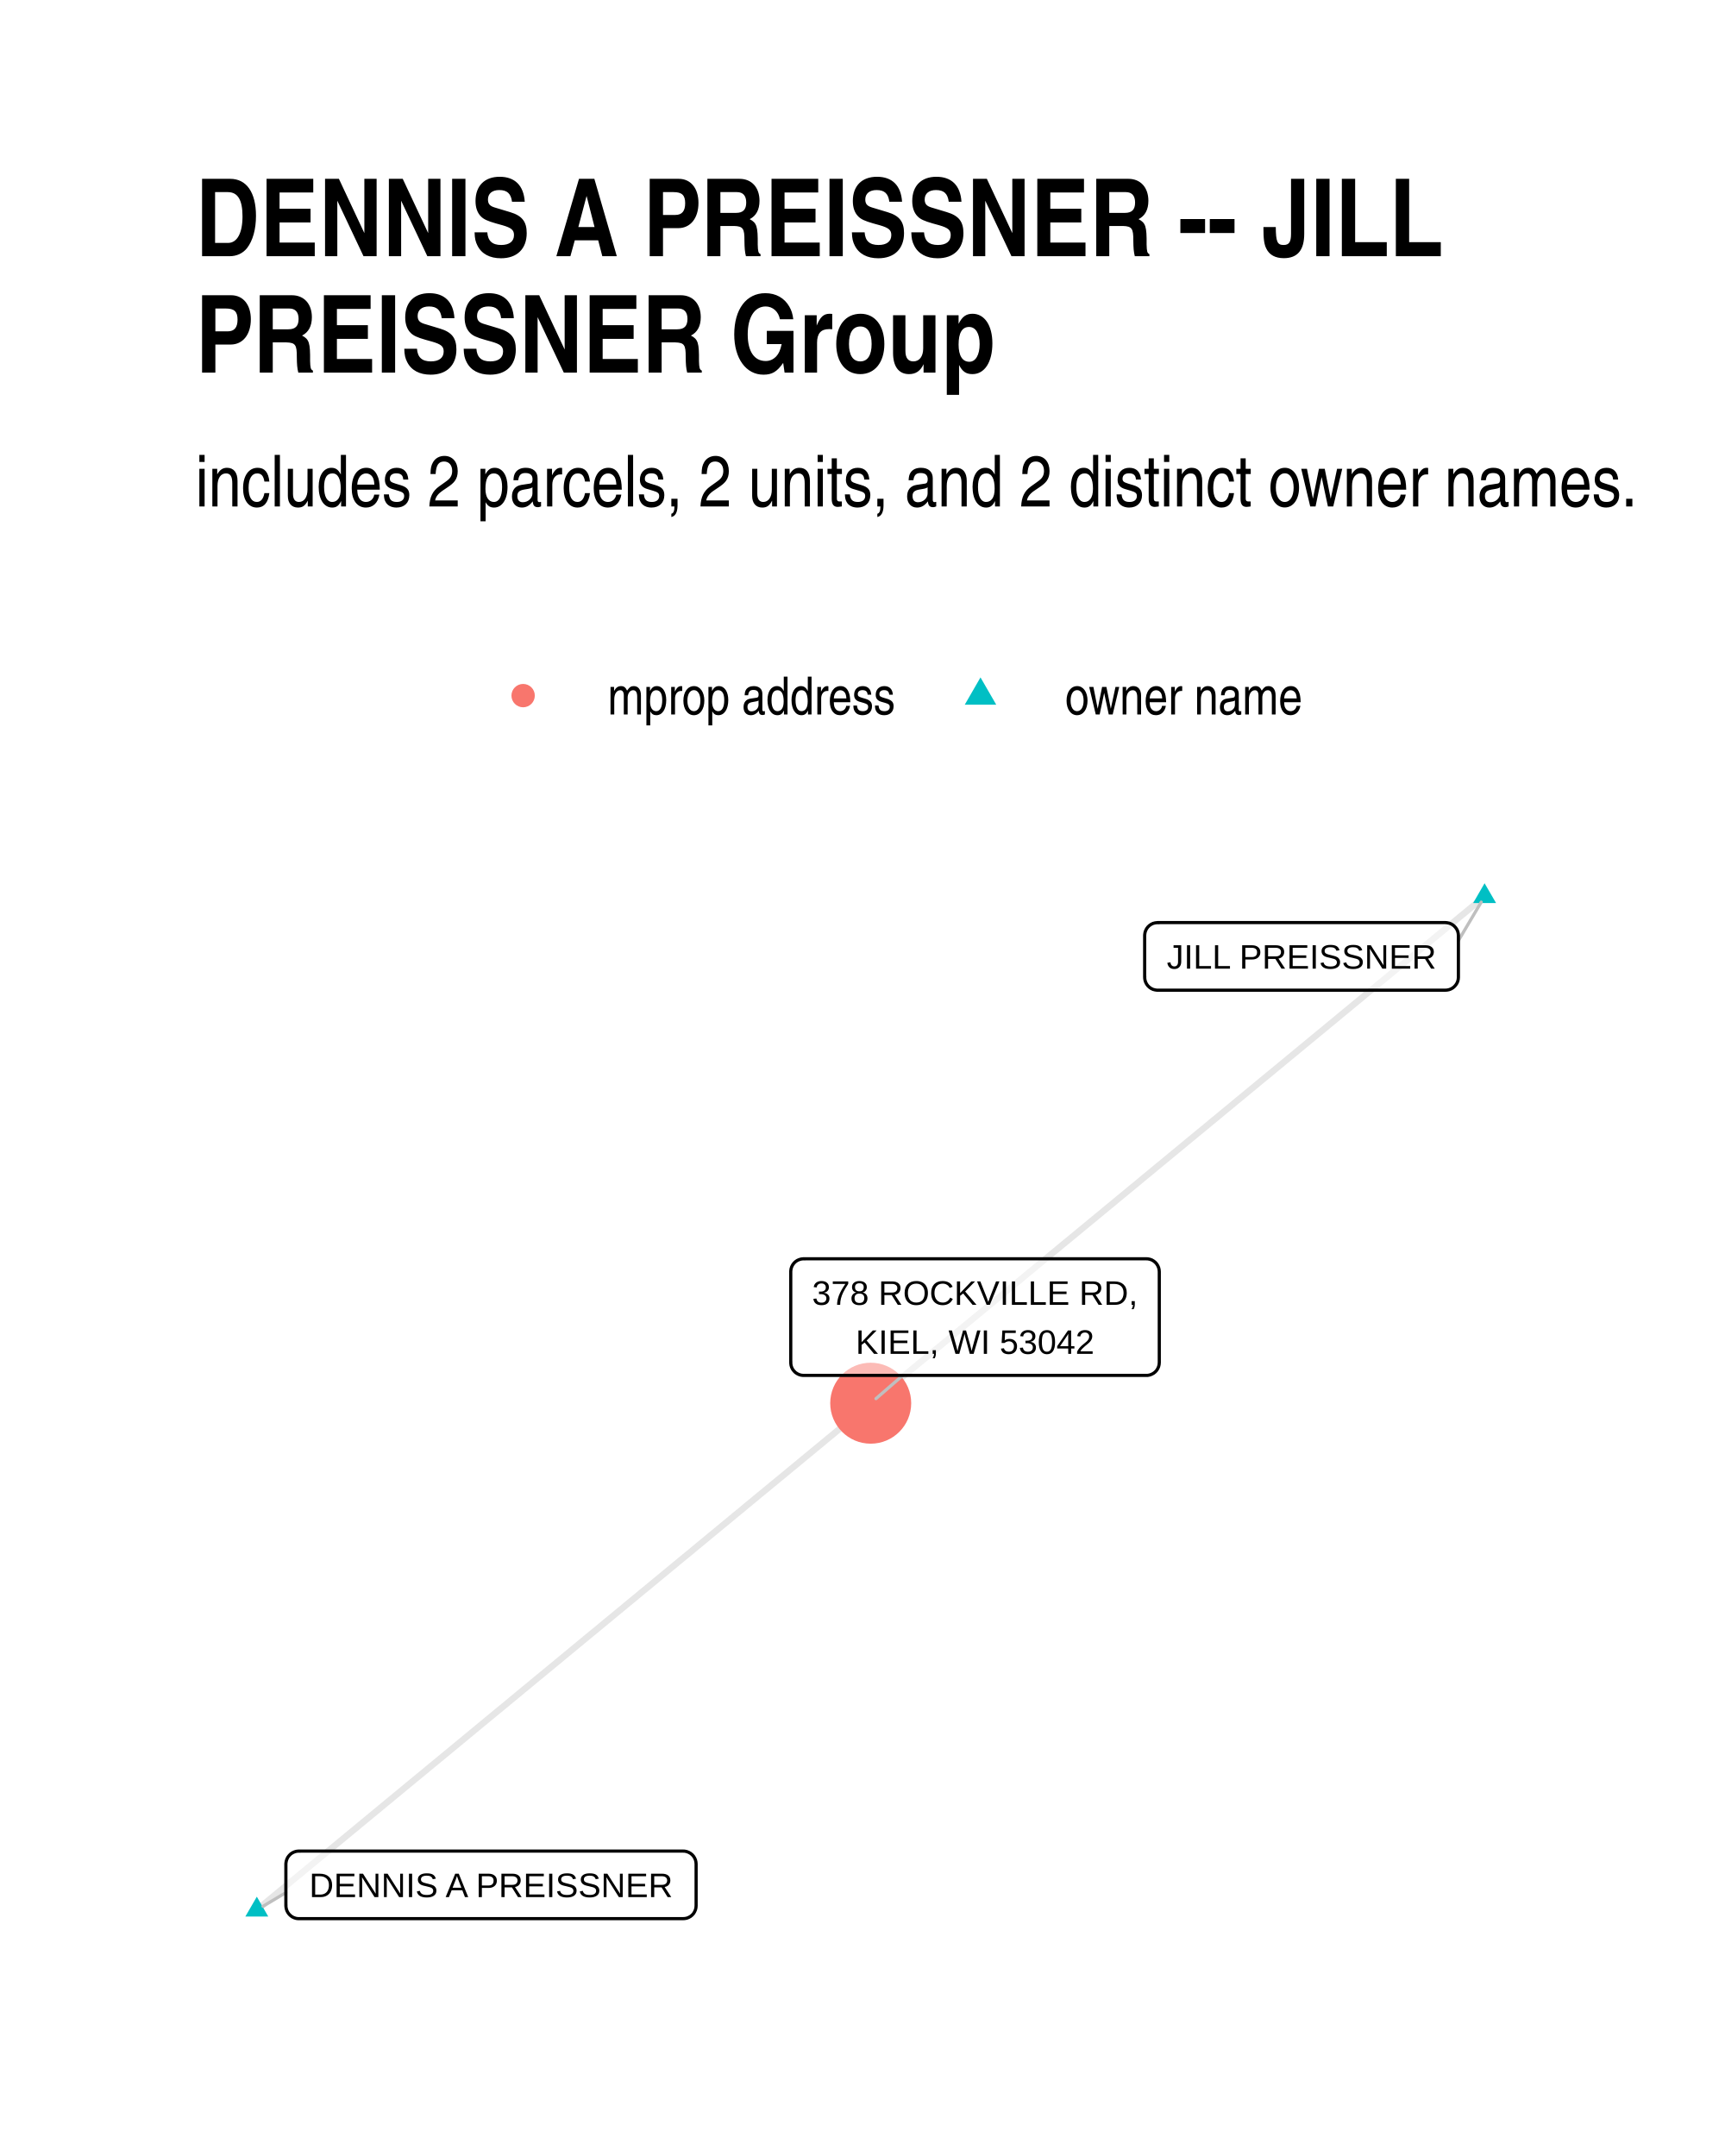
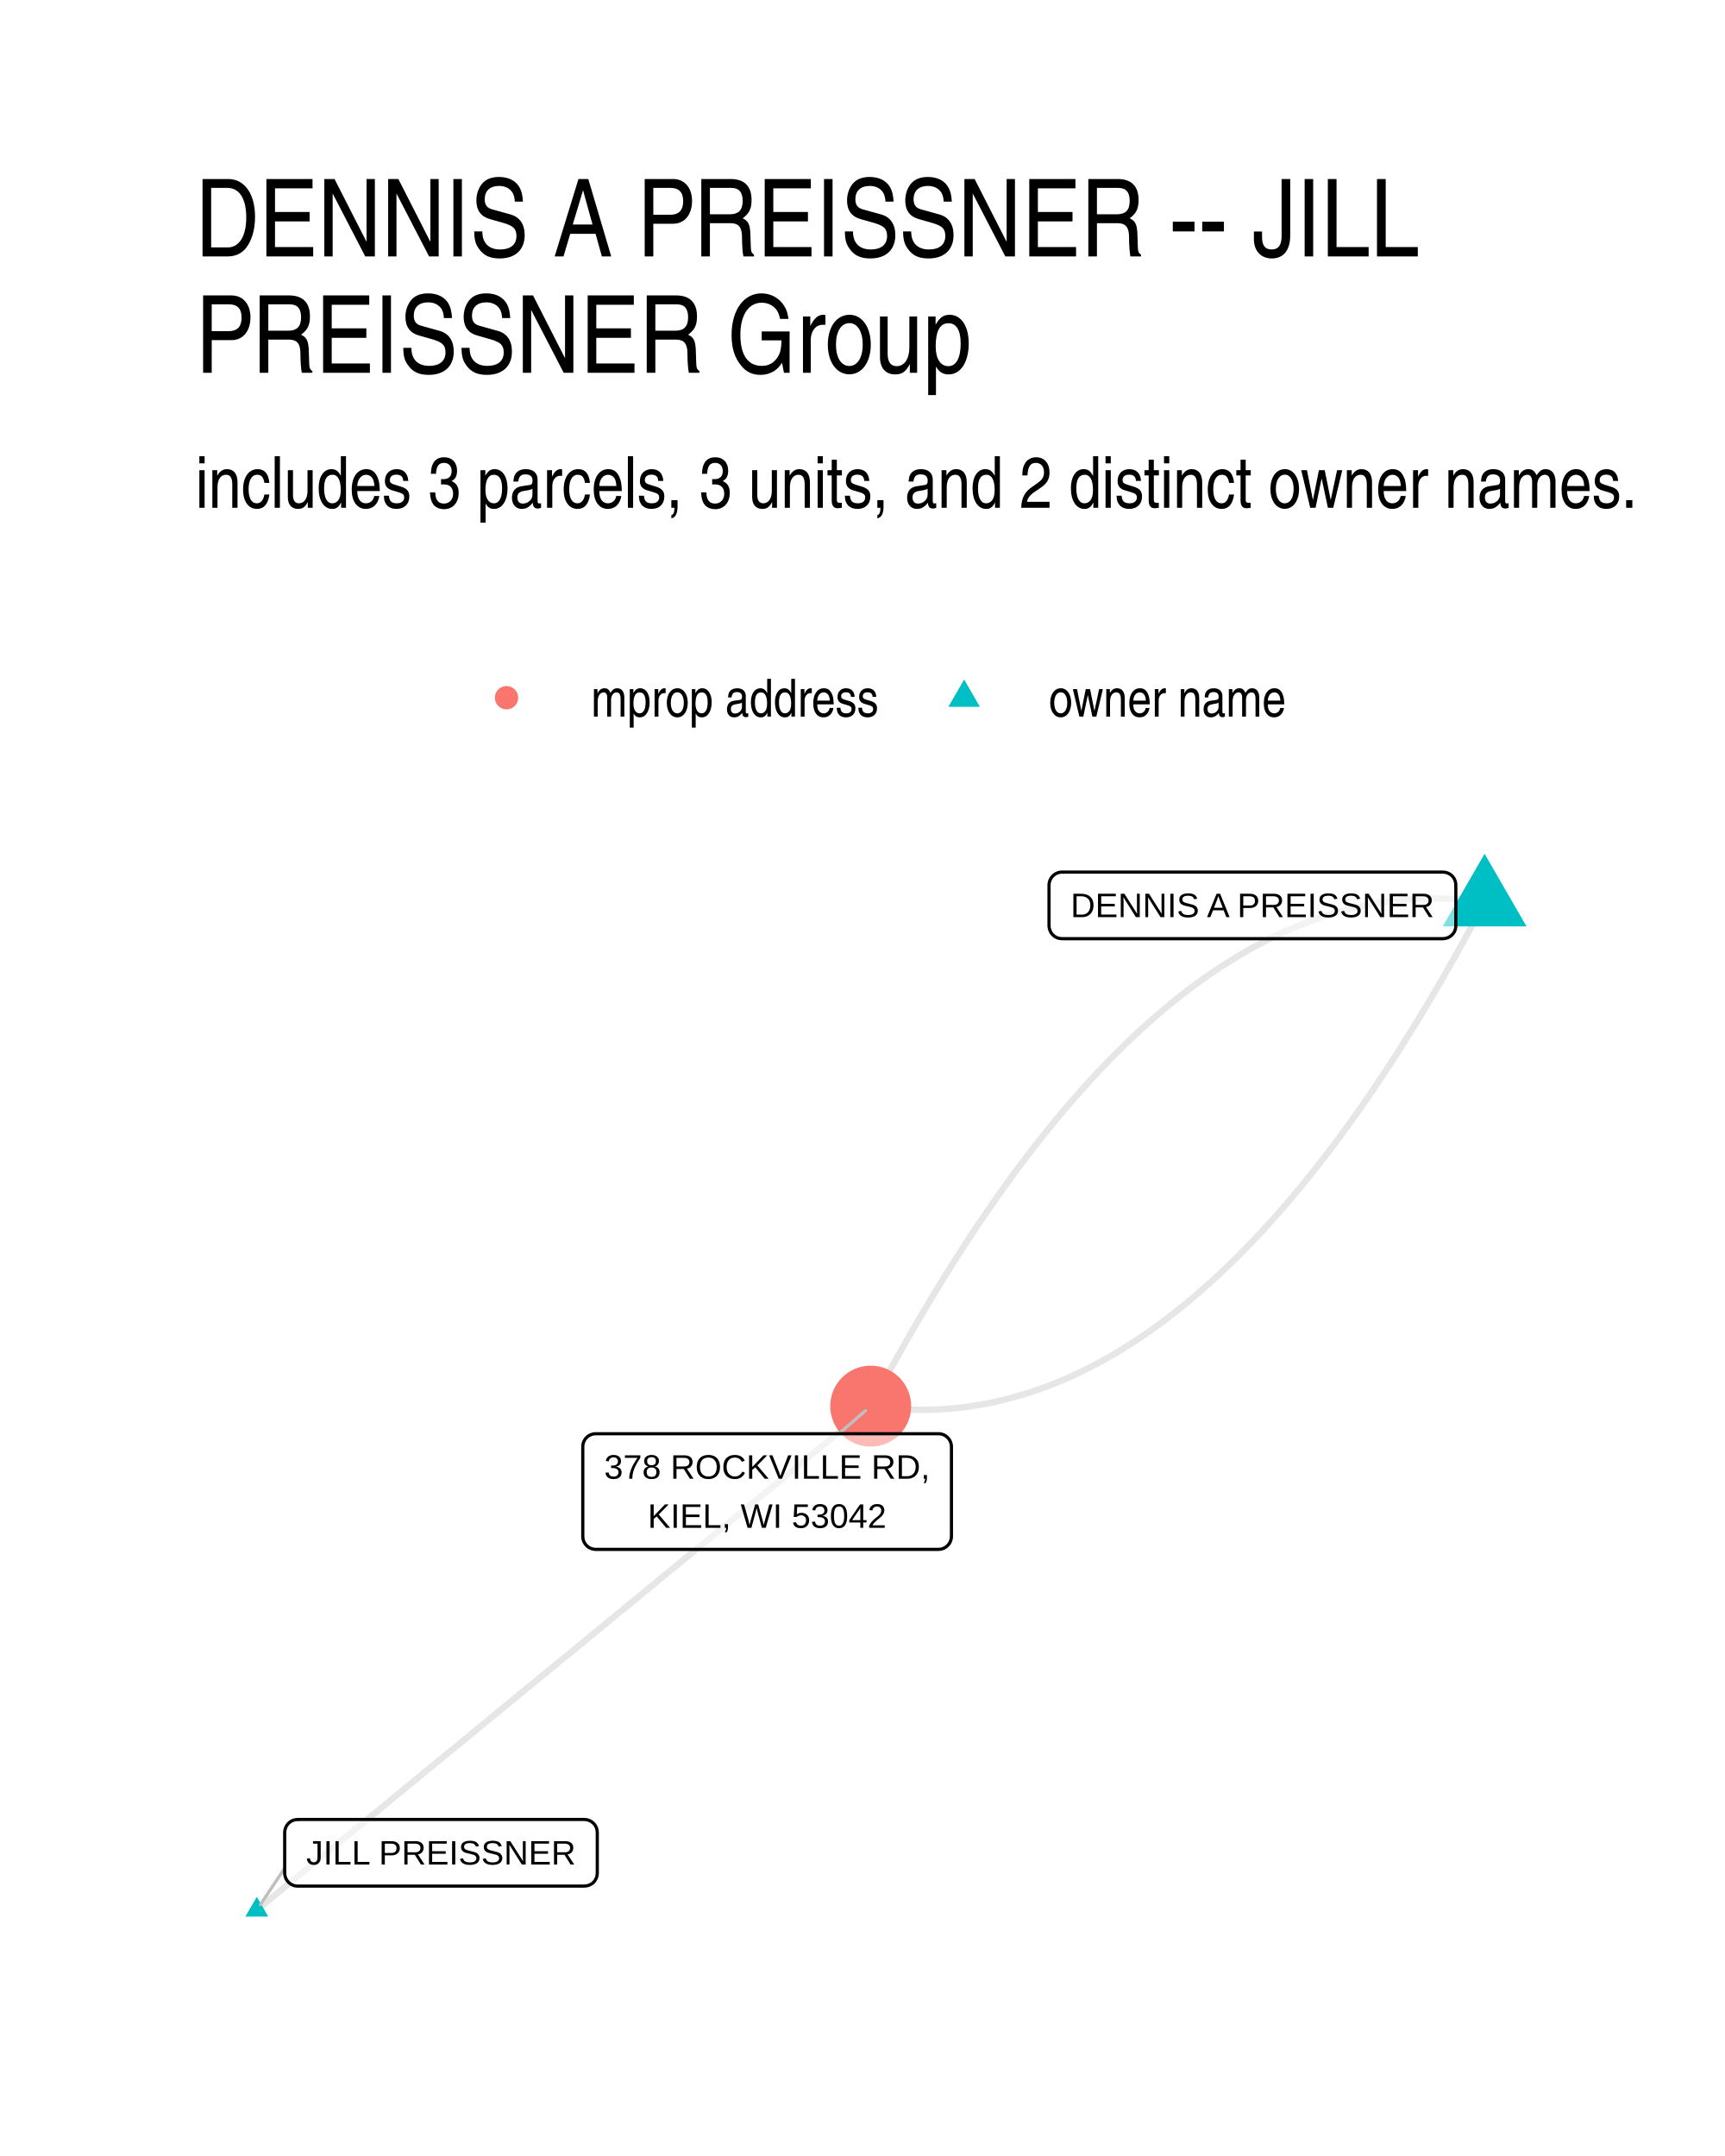
- <svg xmlns="http://www.w3.org/2000/svg" width="384" height="480" class="svglite" viewBox="0 0 288 360">
-   <defs>
-     <style>.svglite line,.svglite polyline,.svglite polygon,.svglite path,.svglite circle{fill:none;stroke:#000000;stroke-linecap:round;stroke-linejoin:round;stroke-miterlimit:10.00}</style>
-   </defs>
-   <rect width="100%" height="100%" style="stroke-linecap:round;stroke-linejoin:round;stroke-miterlimit:10.00;stroke:none;fill:#FFFFFF" />
-   <defs>
-     <clipPath id="cpMC4wMHwyODguMDB8MC4wMHwzNjAuMDA=">
-       <path d="M0 0h288v360H0z" />
-     </clipPath>
-   </defs>
-   <g clip-path="url(#cpMC4wMHwyODguMDB8MC4wMHwzNjAuMDA=)">
-     <path d="M0 0h288v360H0z" style="stroke-width:1.07;stroke:none;fill:#FFFFFF" />
-   </g>
-   <defs>
-     <clipPath id="cpMzIuNjN8MjU4LjExfDE0MS4yMnwzMjcuMzc=">
-       <path d="M32.63 141.22h225.48v186.15H32.63z" />
-     </clipPath>
-   </defs>
-   <g clip-path="url(#cpMzIuNjN8MjU4LjExfDE0MS4yMnwzMjcuMzc=)">
-     <path d="m247.86 149.69-1.03.85-1.04.85-1.03.86-1.04.85-1.03.86-1.04.85-1.03.86-1.04.85-1.03.86-1.04.85-1.04.86-1.03.85-1.04.86-1.03.85-1.04.86-1.03.85-1.04.86-1.03.85-1.04.85-1.03.86-1.04.85-1.03.86-1.04.85-1.03.86-1.04.85-1.03.86-1.04.85-1.04.86-1.03.85-1.04.86-1.03.85-1.04.86-1.03.85-1.04.86-1.03.85-1.04.85-1.03.86-1.04.85-1.03.86-1.04.85-1.03.86-1.04.85-1.03.86-1.04.85-1.03.86-1.04.85-1.04.86-1.03.85-1.04.86-1.03.85-1.04.86-1.03.85-1.04.85-1.03.86-1.04.85-1.03.86-1.04.85-1.03.86-1.04.85-1.03.86-1.04.85-1.03.86-1.04.85-1.04.86-1.03.85-1.04.86-1.03.85-1.04.85-1.03.86-1.04.85-1.03.86-1.04.85-1.03.86-1.04.85-1.03.86-1.04.85-1.03.86-1.04.85-1.03.86-1.04.85-1.03.86-1.04.85-1.04.86-1.03.85-1.04.85-1.03.86-1.04.85-1.03.86-1.04.85-1.03.86-1.04.85-1.03.86-1.04.85-1.03.86-1.04.85-1.03.86-1.04.85-1.03.86-1.04.85M42.88 318.91l1.03-.85 1.04-.86 1.03-.85 1.04-.86 1.03-.85 1.04-.86 1.03-.85 1.04-.86 1.03-.85 1.04-.86 1.04-.85 1.03-.85 1.04-.86 1.03-.85 1.04-.86 1.03-.85 1.04-.86 1.03-.85 1.04-.86 1.03-.85 1.04-.86 1.03-.85 1.04-.86 1.03-.85 1.04-.86 1.03-.85 1.04-.85 1.03-.86 1.04-.85 1.04-.86 1.03-.85 1.04-.86 1.03-.85 1.04-.86 1.03-.85 1.04-.86 1.03-.85 1.04-.86 1.03-.85 1.04-.85 1.03-.86 1.04-.85 1.03-.86 1.04-.85 1.03-.86 1.04-.85 1.04-.86 1.03-.85 1.04-.86 1.03-.85 1.04-.86 1.03-.85 1.04-.86 1.03-.85 1.04-.85 1.03-.86 1.04-.85 1.03-.86 1.04-.85 1.03-.86 1.04-.85 1.03-.86 1.04-.85 1.04-.86 1.03-.85 1.04-.86 1.03-.85 1.04-.86 1.03-.85 1.04-.85 1.03-.86 1.04-.85 1.03-.86 1.04-.85 1.03-.86 1.04-.85 1.03-.86 1.04-.85 1.03-.86 1.04-.85 1.03-.86 1.04-.85 1.04-.86 1.03-.85 1.04-.85 1.03-.86 1.04-.85 1.03-.86 1.04-.85 1.03-.86 1.04-.85 1.03-.86 1.04-.85 1.03-.86 1.04-.85 1.03-.86 1.04-.85 1.03-.85 1.04-.86" style="stroke-width:1.07;stroke:#000000;stroke-opacity:0.10;stroke-linecap:butt" />
-     <path d="m247.86 147.48 1.92 3.31h-3.83zM42.88 316.7l1.91 3.32h-3.83z" style="stroke-width:0.71;stroke:none;fill:#00BFC4" />
-     <circle cx="145.37" cy="234.3" r="6.76" style="stroke-width:0.71;stroke:none;fill:#F8766D" />
-     <path d="m243.49 157.06 3.81-6.43M47.73 316.02l-3.82 2.28m106.81-88.64-4.47 3.88" style="stroke-width:0.53;stroke:#BFBFBF" />
-     <path d="M193.27 165.34h48.06-.09l.35-.02.34-.07.32-.12.31-.18.26-.22.23-.26.19-.29.14-.32.08-.34.03-.34h0v-6.97h0l-.03-.34-.08-.34-.14-.32-.19-.29-.23-.26-.26-.22-.31-.18-.32-.12-.34-.07-.26-.02h-48.06l.26.02-.35-.01-.34.04-.34.09-.31.15-.29.2-.25.24-.21.28-.16.31-.11.33-.05.34-.01.17v6.97l.01-.18v.35l.05.34.11.33.16.31.21.28.25.24.29.2.31.15.34.09.34.05z" style="stroke-width:0.53;fill:#FFFFFF;fill-opacity:0.50" />
-     <text x="217.3" y="161.74" lengthAdjust="spacingAndGlyphs" style="font-size:5.69px;font-family:Arial" text-anchor="middle" textLength="45.18">JILL PREISSNER</text>
-     <path d="M49.89 320.37h64.17-.09l.35-.02.34-.06.33-.13.3-.17.27-.22.23-.26.18-.3.14-.32.08-.33.03-.35h0v-6.96h0l-.03-.35-.08-.34-.14-.32-.18-.29-.23-.26-.27-.22-.3-.17-.33-.13-.34-.07-.26-.01H49.89l.26.01-.34-.01-.35.04-.33.1-.32.15-.28.19-.25.25-.21.27-.16.31-.11.33-.06.34-.01.18v6.96l.01-.17v.34l.06.35.11.33.16.3.21.28.25.24.28.2.32.15.33.1.35.04z" style="stroke-width:0.53;fill:#FFFFFF;fill-opacity:0.50" />
-     <text x="81.98" y="316.77" lengthAdjust="spacingAndGlyphs" style="font-size:5.69px;font-family:Arial" text-anchor="middle" textLength="61.29">DENNIS A PREISSNER</text>
-     <path d="M134.18 229.66h57.21-.09l.35-.01.34-.07.33-.13.3-.17.27-.22.23-.26.18-.29.14-.32.08-.34.03-.35h0v-15.15h0l-.03-.35-.08-.34-.14-.32-.18-.29-.23-.26-.27-.22-.3-.18-.33-.12-.34-.07-.26-.01h-57.21l.26.01-.35-.01-.34.04-.34.1-.31.14-.29.2-.25.24-.21.28-.16.31-.11.33-.05.34-.01.18v15.15l.01-.17v.35l.05.34.11.33.16.31.21.27.25.25.29.19.31.15.34.1.34.04z" style="stroke-width:0.53;fill:#FFFFFF;fill-opacity:0.50" />
-     <text x="162.78" y="217.87" lengthAdjust="spacingAndGlyphs" style="font-size:5.69px;font-family:Arial" text-anchor="middle" textLength="54.33">378 ROCKVILLE RD,</text>
-     <text x="162.78" y="226.06" lengthAdjust="spacingAndGlyphs" style="font-size:5.69px;font-family:Arial" text-anchor="middle" textLength="39.81">KIEL, WI 53042</text>
-   </g>
-   <g clip-path="url(#cpMC4wMHwyODguMDB8MC4wMHwzNjAuMDA=)">
-     <circle cx="87.34" cy="116.15" r="1.95" style="stroke-width:0.71;stroke:none;fill:#F8766D" />
-     <path d="m163.7 113.11 2.63 4.56h-5.26z" style="stroke-width:0.71;stroke:none;fill:#00BFC4" />
-     <text x="101.46" y="119.3" lengthAdjust="spacingAndGlyphs" style="font-size:8.80px;font-family:Arial Narrow" textLength="48.12">mprop address</text>
-     <text x="177.82" y="119.3" lengthAdjust="spacingAndGlyphs" style="font-size:8.80px;font-family:Arial Narrow" textLength="39.69">owner name</text>
-     <text x="32.63" y="84.56" lengthAdjust="spacingAndGlyphs" style="font-size:12.00px;font-family:Arial Narrow" textLength="241.29">includes 2 parcels, 2 units, and 2 distinct owner names.</text>
-     <text x="32.63" y="42.78" lengthAdjust="spacingAndGlyphs" style="font-size:18.00px;font-weight:bold;font-family:Arial Narrow" textLength="207.21">DENNIS A PREISSNER -- JILL</text>
-     <text x="32.63" y="62.22" lengthAdjust="spacingAndGlyphs" style="font-size:18.00px;font-weight:bold;font-family:Arial Narrow" textLength="133.65">PREISSNER Group</text>
+ <svg xmlns="http://www.w3.org/2000/svg" width="384" height="480" viewBox="0 0 288 360">
+   <g class="svglite">
+     <defs>
+       <style>.svglite line,.svglite polyline,.svglite polygon,.svglite path,.svglite circle{fill:none;stroke:#000000;stroke-linecap:round;stroke-linejoin:round;stroke-miterlimit:10.00}.svglite text{white-space:pre}.svglite g.glyphgroup path{fill:inherit;stroke:none}</style>
+     </defs>
+     <rect width="100%" height="100%" style="stroke-linecap:round;stroke-linejoin:round;stroke-miterlimit:10.00;stroke:none;fill:#FFFFFF" />
+     <defs>
+       <clipPath id="cpMC4wMHwyODguMDB8MC4wMHwzNjAuMDA=">
+         <path d="M0 0h288v360H0z" />
+       </clipPath>
+     </defs>
+     <g clip-path="url(#cpMC4wMHwyODguMDB8MC4wMHwzNjAuMDA=)">
+       <path d="M0 0h288v360H0z" style="stroke-width:1.07;stroke:none;fill:#FFFFFF" />
+     </g>
+     <defs>
+       <clipPath id="cpMzIuNjN8MjU4LjExfDE0MS41OHwzMjcuMzc=">
+         <path d="M32.63 141.58h225.48v185.8H32.63z" />
+       </clipPath>
+     </defs>
+     <g clip-path="url(#cpMzIuNjN8MjU4LjExfDE0MS41OHwzMjcuMzc=)">
+       <path d="m247.86 150.64-1.09-.15-1.08-.13-1.09-.11-1.09-.08-1.08-.07-1.09-.05-1.08-.02-1.08-.01-1.08.02-1.08.03-1.08.06-1.08.07-1.07.1-1.08.12-1.07.13-1.07.16-1.07.18-1.08.2-1.06.21-1.07.24-1.07.26-1.07.28-1.06.3-1.07.32-1.06.34-1.06.36-1.06.38-1.06.41-1.06.42-1.06.44-1.05.46-1.06.49-1.05.5-1.05.53-1.06.54-1.05.56-1.05.59-1.04.61-1.05.62-1.05.65-1.04.66-1.05.69-1.04.71-1.04.73-1.04.74-1.04.77-1.04.79-1.04.81-1.04.83-1.03.85-1.03.87-1.04.89-1.03.91-1.03.93-1.03.96-1.03.97-1.03.99-1.02 1.01-1.03 1.04-1.02 1.05-1.03 1.08-1.02 1.09-1.02 1.12-1.02 1.13-1.02 1.16-1.02 1.17-1.01 1.2-1.02 1.22-1.01 1.23-1.01 1.26-1.02 1.28-1.01 1.3-1.01 1.32-1.01 1.33-1 1.36-1.01 1.38-1.01 1.4-1 1.42-1 1.45-1.01 1.46-1 1.48-1 1.5-1 1.52-.99 1.55-1 1.56-1 1.58-.99 1.61-.99 1.62-1 1.65-.99 1.66-.99 1.69-.99 1.7-.99 1.73-.98 1.74-.99 1.77-.98 1.79-.99 1.81-.98 1.82-.98 1.85M42.88 318.93l1.03-.85 1.04-.85 1.03-.85 1.04-.85 1.03-.85 1.04-.85 1.03-.85 1.04-.85 1.03-.85 1.04-.85 1.04-.85 1.03-.85 1.04-.85 1.03-.85 1.04-.85 1.03-.85 1.04-.85 1.03-.85 1.04-.85 1.03-.85 1.04-.85 1.03-.85 1.04-.85 1.03-.85 1.04-.85 1.03-.85 1.04-.85 1.03-.85 1.04-.85 1.04-.85 1.03-.85 1.04-.85 1.03-.85 1.04-.85 1.03-.85 1.04-.85 1.03-.85 1.04-.85 1.03-.85 1.04-.85 1.03-.85 1.04-.85 1.03-.85 1.04-.85 1.03-.85 1.04-.85 1.04-.85 1.03-.85 1.04-.85 1.03-.84 1.04-.85 1.03-.85 1.04-.85 1.03-.85 1.04-.85 1.03-.85 1.04-.85 1.03-.85 1.04-.85 1.03-.85 1.04-.85 1.03-.85 1.04-.85 1.04-.85 1.03-.85 1.04-.85 1.03-.85 1.04-.85 1.03-.85 1.04-.85 1.03-.85 1.04-.85 1.03-.85 1.04-.85 1.03-.85 1.04-.85 1.03-.85 1.04-.85 1.03-.85 1.04-.85 1.04-.85 1.03-.85 1.04-.85 1.03-.85 1.04-.85 1.03-.85 1.04-.85 1.03-.85 1.04-.85 1.03-.85 1.04-.85 1.03-.85 1.04-.85 1.03-.85 1.04-.85 1.03-.85 1.04-.85 1.04-.85 1.03-.85" style="stroke-width:1.07;stroke:#000000;stroke-opacity:0.10;stroke-linecap:butt" />
+       <path d="m247.86 150.64-.98 1.85-.98 1.83-.98 1.8-.99 1.79-.98 1.77-.99 1.74-.99 1.73-.99 1.71-.99 1.68-.99 1.67-.99 1.64-1 1.63-.99 1.6-1 1.58-.99 1.57-1 1.54-1 1.52-1 1.5-1 1.49-1 1.46-1.01 1.44-1 1.42-1.01 1.4-1 1.38-1.01 1.36-1.01 1.34-1.01 1.32-1.01 1.29-1.01 1.28-1.02 1.26-1.01 1.24-1.02 1.21-1.01 1.2-1.02 1.18-1.02 1.15-1.02 1.14-1.02 1.11-1.02 1.1-1.02 1.07-1.03 1.05-1.02 1.04-1.03 1.01-1.03.99-1.03.98-1.03.95-1.03.93-1.03.91-1.03.89-1.04.87-1.03.85-1.04.83-1.04.81-1.03.79-1.04.77-1.04.75-1.05.72-1.04.71-1.04.69-1.05.66-1.04.65-1.05.63-1.05.6-1.05.59-1.05.56-1.05.55-1.06.52-1.05.5-1.05.49-1.06.46-1.06.44-1.06.43-1.06.4-1.06.38-1.06.36-1.06.34-1.07.32-1.06.3-1.07.28-1.06.26-1.07.24-1.07.22-1.07.19-1.07.18-1.08.16-1.07.14-1.08.11-1.07.1-1.08.07-1.08.06-1.08.03-1.08.02-1.08-.01-1.08-.02-1.08-.05-1.09-.07-1.09-.08-1.08-.11-1.09-.13-1.09-.15" style="stroke-width:1.07;stroke:#000000;stroke-opacity:0.10;stroke-linecap:butt" />
+       <path d="m247.86 142.56 7 12.12h-13.99zM42.88 316.72l1.91 3.31h-3.83z" style="stroke-width:0.71;stroke:none;fill:#00BFC4" />
+       <circle cx="145.37" cy="234.79" r="6.76" style="stroke-width:0.71;stroke:none;fill:#F8766D" />
+       <path d="m47.53 311.94-4.04 6.07m96.56-78.61 4.44-3.85" style="stroke-width:0.53;stroke:#BFBFBF" />
+       <path d="M177.3 156.74h63.6l-.08-.01.34-.01.34-.07.33-.12.3-.18.27-.22.23-.26.19-.29.13-.32.08-.34.03-.34h0v-6.8h0l-.03-.35-.08-.33-.13-.32-.19-.3-.23-.26-.27-.22-.3-.17-.33-.13-.34-.06-.26-.02h-63.6l.26.02-.34-.02-.35.04-.33.1-.32.15-.28.2-.25.24-.21.28-.16.3-.11.33-.06.35-.01.17v6.8l.01-.18v.35l.06.34.11.33.16.31.21.28.25.24.28.2.32.15.33.09.35.04z" style="stroke-width:0.53;fill:#FFFFFF;fill-opacity:0.50" />
+       <text x="209.1" y="153.14" lengthAdjust="spacingAndGlyphs" style="font-size:5.69px;font-family:&quot;Liberation Sans&quot;" text-anchor="middle" textLength="60.72">DENNIS A PREISSNER</text>
+       <path d="M49.69 314.93h47.87-.09l.35-.02.34-.07.33-.12.3-.17.27-.22.23-.26.18-.3.14-.32.08-.33.03-.35h0v-6.8h0l-.03-.34-.08-.34-.14-.32-.18-.29-.23-.26-.27-.22-.3-.18-.33-.12-.34-.07-.26-.02H49.69l.27.02-.35-.01-.35.04-.33.09-.32.15-.28.2-.25.24-.21.28-.16.31-.11.33-.06.34-.01.17v6.8l.01-.17v.34l.06.35.11.33.16.3.21.28.25.24.28.2.32.15.33.1.35.04z" style="stroke-width:0.53;fill:#FFFFFF;fill-opacity:0.50" />
+       <text x="73.63" y="311.33" lengthAdjust="spacingAndGlyphs" style="font-size:5.69px;font-family:&quot;Liberation Sans&quot;" text-anchor="middle" textLength="44.98">JILL PREISSNER</text>
+       <path d="M99.46 258.71h57.23-.09l.35-.02.34-.07.32-.12.3-.18.27-.22.23-.26.19-.29.13-.32.09-.34.03-.34h0v-14.99h0l-.03-.35-.09-.34-.13-.32-.19-.29-.23-.26-.27-.22-.3-.18-.32-.12-.34-.07-.26-.01H99.46l.26.01-.35-.01-.34.04-.33.1-.32.14-.28.2-.26.24-.2.28-.17.31-.11.33-.05.34-.01.18v14.99l.01-.18v.35l.05.34.11.33.17.31.2.28.26.24.28.2.32.15.33.09.34.05z" style="stroke-width:0.53;fill:#FFFFFF;fill-opacity:0.50" />
+       <text x="128.07" y="246.91" lengthAdjust="spacingAndGlyphs" style="font-size:5.69px;font-family:&quot;Liberation Sans&quot;" text-anchor="middle" textLength="54.34">378 ROCKVILLE RD,</text>
+       <text x="128.07" y="255.11" lengthAdjust="spacingAndGlyphs" style="font-size:5.69px;font-family:&quot;Liberation Sans&quot;" text-anchor="middle" textLength="39.8">KIEL, WI 53042</text>
+     </g>
+     <g clip-path="url(#cpMC4wMHwyODguMDB8MC4wMHwzNjAuMDA=)">
+       <circle cx="84.57" cy="116.5" r="1.95" style="stroke-width:0.71;stroke:none;fill:#F8766D" />
+       <path d="m160.97 113.46 2.63 4.56h-5.26z" style="stroke-width:0.71;stroke:none;fill:#00BFC4" />
+       <text x="98.69" y="119.66" lengthAdjust="spacingAndGlyphs" style="font-size:8.80px;font-weight:0;font-family:&quot;Nimbus Sans Narrow&quot;" textLength="48.16">mprop address</text>
+       <text x="175.09" y="119.66" lengthAdjust="spacingAndGlyphs" style="font-size:8.80px;font-weight:0;font-family:&quot;Nimbus Sans Narrow&quot;" textLength="39.72">owner name</text>
+       <text x="32.63" y="84.79" lengthAdjust="spacingAndGlyphs" style="font-size:12.00px;font-weight:0;font-family:&quot;Nimbus Sans Narrow&quot;" textLength="241.17">includes 3 parcels, 3 units, and 2 distinct owner names.</text>
+       <text x="32.63" y="42.81" lengthAdjust="spacingAndGlyphs" style="font-size:18.00px;font-weight:0;font-family:&quot;Nimbus Sans Narrow&quot;" textLength="208.31">DENNIS A PREISSNER -- JILL</text>
+       <text x="32.63" y="62.25" lengthAdjust="spacingAndGlyphs" style="font-size:18.00px;font-weight:0;font-family:&quot;Nimbus Sans Narrow&quot;" textLength="133.67">PREISSNER Group</text>
+     </g>
  </g>
</svg>
